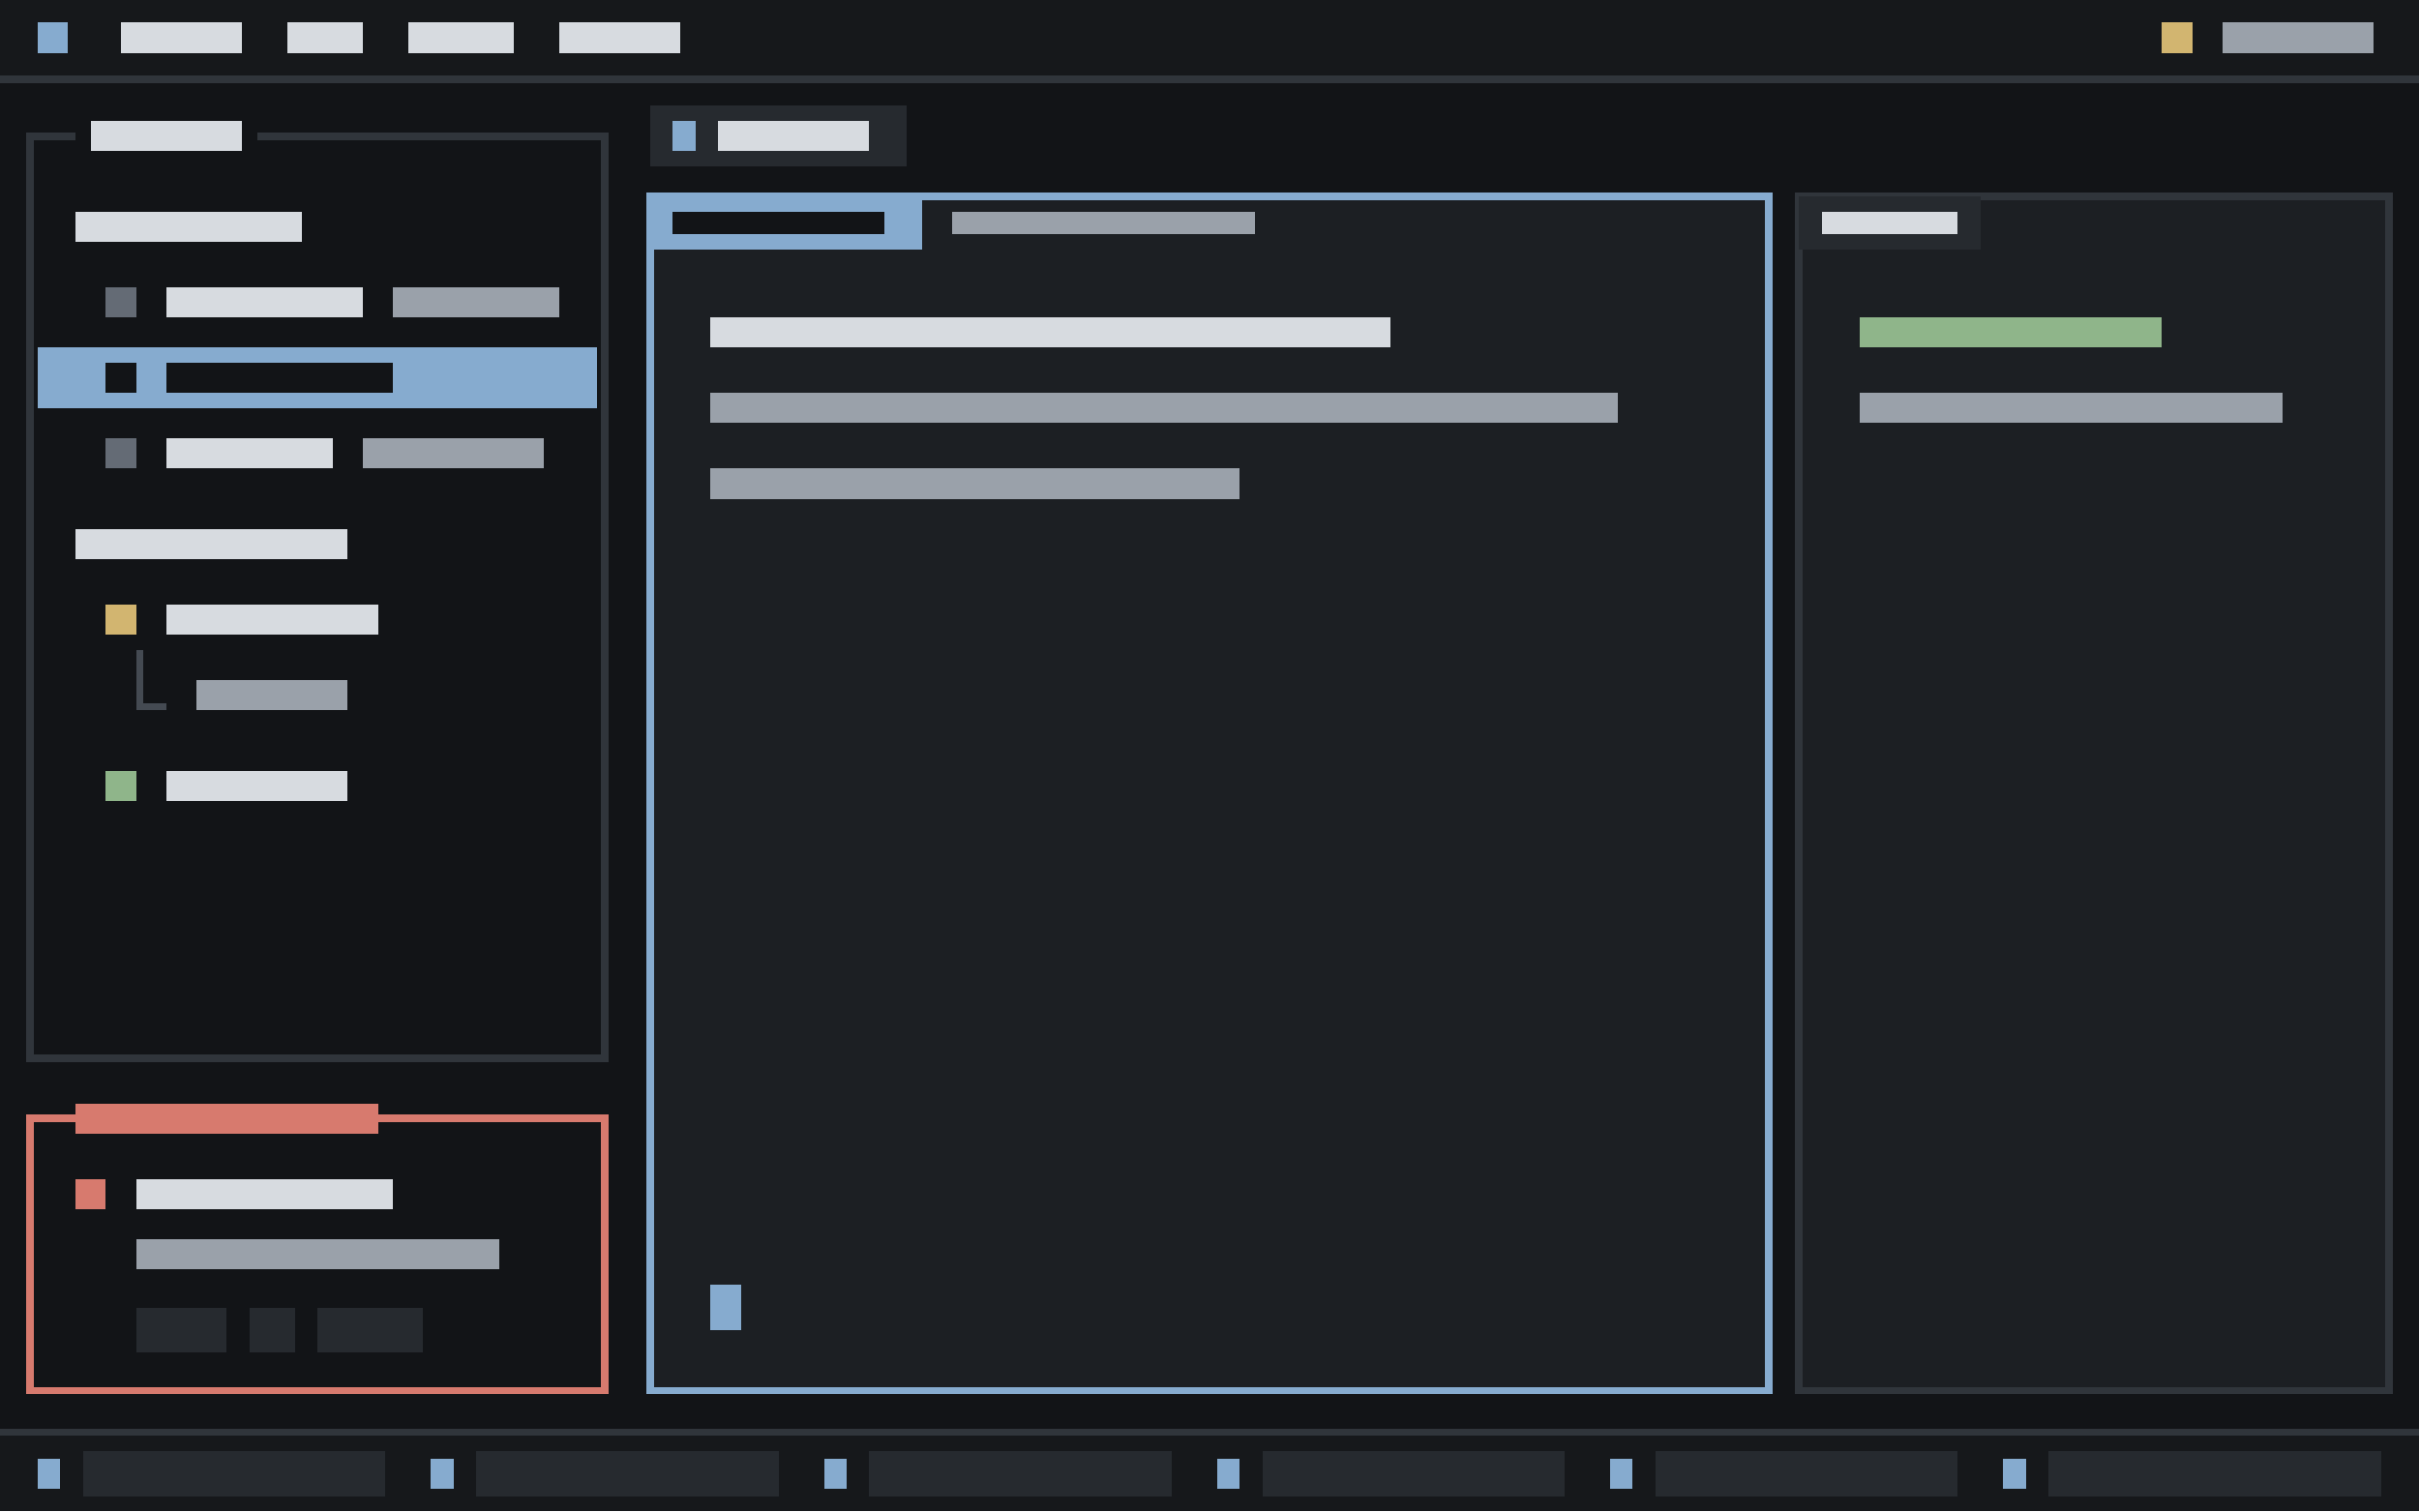
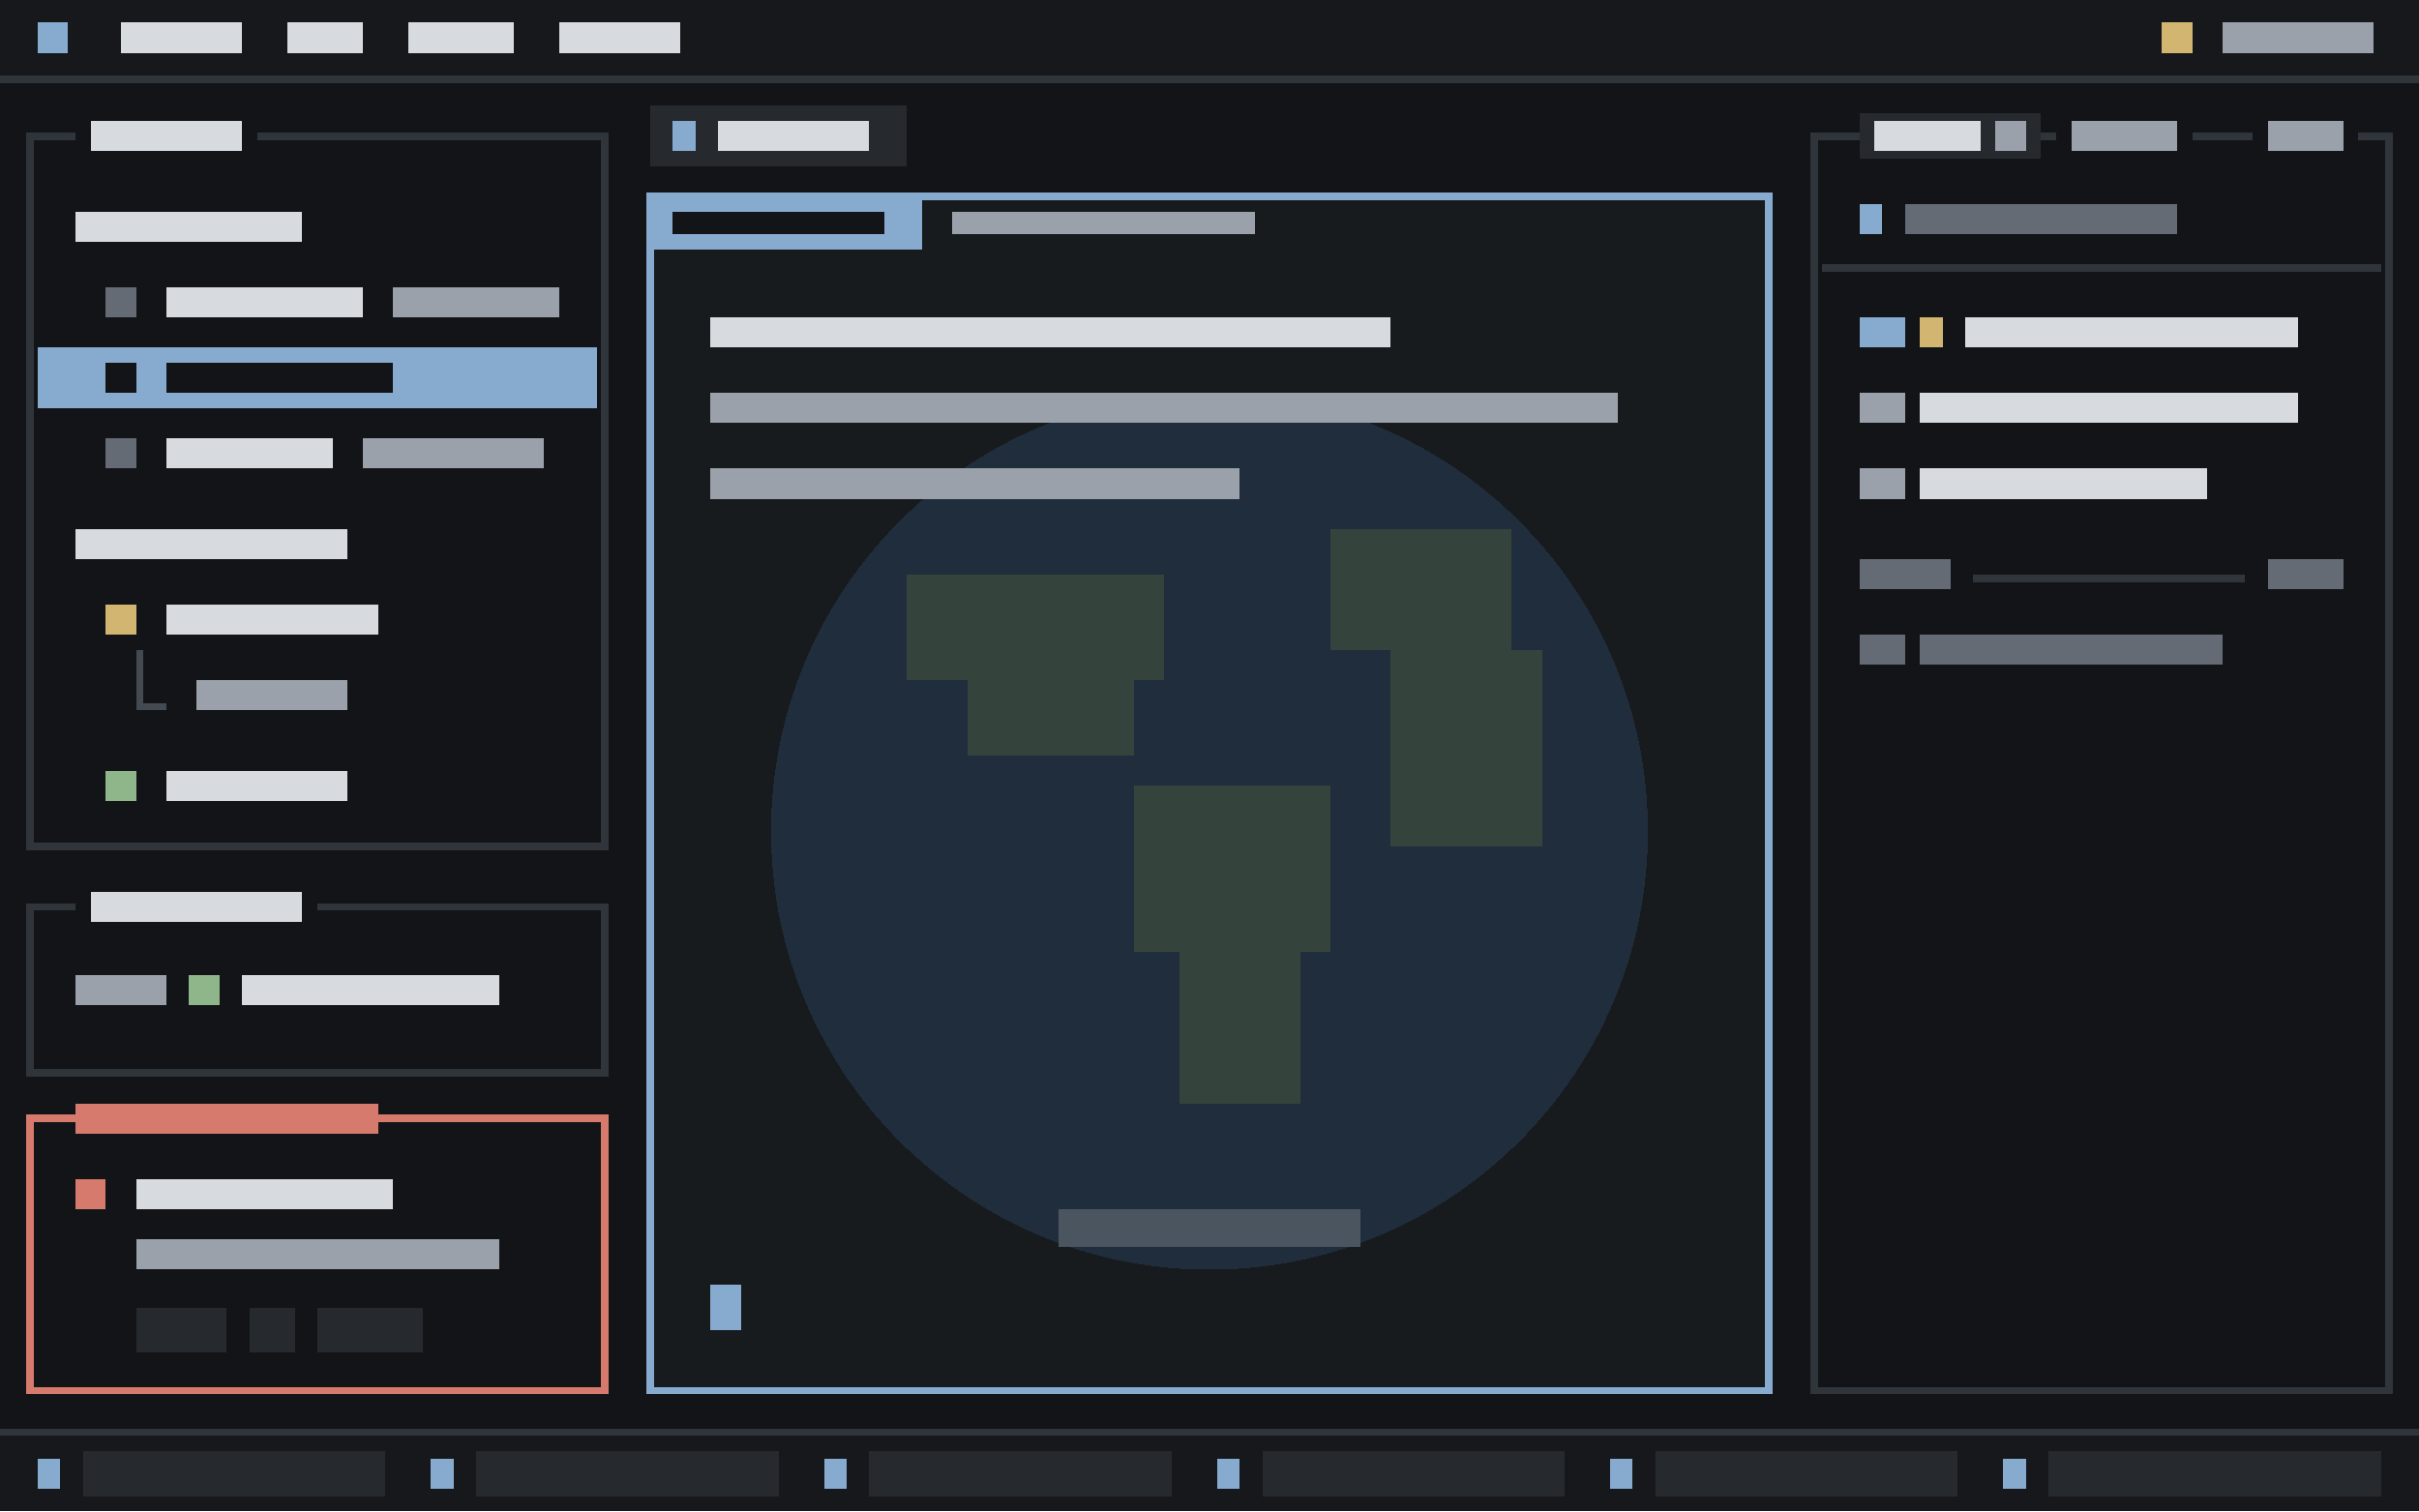
<svg xmlns="http://www.w3.org/2000/svg" viewBox="0 0 320 200" shape-rendering="crispEdges">
  <rect width="320" height="200" fill="#121417" />
  <rect width="320" height="10" fill="#16181b" />
  <rect y="10" width="320" height="1" fill="#30353b" />
  <rect x="5" y="3" width="4" height="4" fill="#86abcf" />
  <rect x="16" y="3" width="16" height="4" fill="#d7dbe0" />
  <rect x="38" y="3" width="10" height="4" fill="#d7dbe0" />
  <rect x="54" y="3" width="14" height="4" fill="#d7dbe0" />
  <rect x="74" y="3" width="16" height="4" fill="#d7dbe0" />
  <rect x="286" y="3" width="4" height="4" fill="#d2b570" />
  <rect x="294" y="3" width="20" height="4" fill="#9aa1aa" />
-   <rect x="4" y="18" width="76" height="122" fill="none" stroke="#30353b" />
+   <rect x="4" y="18" width="76" height="94" fill="none" stroke="#30353b" />
  <rect x="10" y="16" width="24" height="4" fill="#121417" />
  <rect x="12" y="16" width="20" height="4" fill="#d7dbe0" />
  <rect x="10" y="28" width="30" height="4" fill="#d7dbe0" />
  <rect x="14" y="38" width="4" height="4" fill="#646b75" />
  <rect x="22" y="38" width="26" height="4" fill="#d7dbe0" />
  <rect x="52" y="38" width="22" height="4" fill="#9aa1aa" />
  <rect x="5" y="46" width="74" height="8" fill="#86abcf" />
  <rect x="14" y="48" width="4" height="4" fill="#121417" />
  <rect x="22" y="48" width="30" height="4" fill="#121417" />
  <rect x="14" y="58" width="4" height="4" fill="#646b75" />
  <rect x="22" y="58" width="22" height="4" fill="#d7dbe0" />
  <rect x="48" y="58" width="24" height="4" fill="#9aa1aa" />
  <rect x="10" y="70" width="36" height="4" fill="#d7dbe0" />
  <rect x="14" y="80" width="4" height="4" fill="#d2b570" />
  <rect x="22" y="80" width="28" height="4" fill="#d7dbe0" />
  <rect x="18" y="86" width="1" height="8" fill="#444a52" />
  <rect x="18" y="93" width="4" height="1" fill="#444a52" />
  <rect x="26" y="90" width="20" height="4" fill="#9aa1aa" />
  <rect x="14" y="102" width="4" height="4" fill="#8fb58a" />
  <rect x="22" y="102" width="24" height="4" fill="#d7dbe0" />
+   <rect x="4" y="120" width="76" height="22" fill="none" stroke="#30353b" />
+   <rect x="10" y="118" width="32" height="4" fill="#121417" />
+   <rect x="12" y="118" width="28" height="4" fill="#d7dbe0" />
+   <rect x="10" y="129" width="12" height="4" fill="#9aa1aa" />
+   <rect x="25" y="129" width="4" height="4" fill="#8fb58a" />
+   <rect x="32" y="129" width="34" height="4" fill="#d7dbe0" />
  <rect x="4" y="148" width="76" height="36" fill="none" stroke="#d77a6e" />
  <rect x="10" y="146" width="40" height="4" fill="#d77a6e" />
  <rect x="10" y="156" width="4" height="4" fill="#d77a6e" />
  <rect x="18" y="156" width="34" height="4" fill="#d7dbe0" />
  <rect x="18" y="164" width="48" height="4" fill="#9aa1aa" />
  <rect x="18" y="173" width="12" height="6" fill="#262a2f" />
  <rect x="33" y="173" width="6" height="6" fill="#262a2f" />
  <rect x="42" y="173" width="14" height="6" fill="#262a2f" />
  <rect x="86" y="14" width="34" height="8" fill="#262a2f" />
  <rect x="89" y="16" width="3" height="4" fill="#86abcf" />
  <rect x="95" y="16" width="20" height="4" fill="#d7dbe0" />
-   <rect x="86" y="26" width="148" height="158" fill="#1c1f23" stroke="#86abcf" />
+   <rect x="86" y="26" width="148" height="158" fill="#181b1e" stroke="#86abcf" />
+   <circle cx="160" cy="110" r="58" fill="#202d3c" />
+   <rect x="120" y="76" width="34" height="14" fill="#34443c" />
+   <rect x="128" y="90" width="22" height="10" fill="#34443c" />
+   <rect x="150" y="104" width="26" height="22" fill="#34443c" />
+   <rect x="156" y="126" width="16" height="20" fill="#34443c" />
+   <rect x="176" y="70" width="24" height="16" fill="#34443c" />
+   <rect x="184" y="86" width="20" height="26" fill="#34443c" />
+   <rect x="140" y="160" width="40" height="5" fill="#4a5560" />
  <rect x="86" y="26" width="36" height="7" fill="#86abcf" />
  <rect x="89" y="28" width="28" height="3" fill="#121417" />
  <rect x="126" y="28" width="40" height="3" fill="#9aa1aa" />
  <rect x="94" y="42" width="90" height="4" fill="#d7dbe0" />
  <rect x="94" y="52" width="120" height="4" fill="#9aa1aa" />
  <rect x="94" y="62" width="70" height="4" fill="#9aa1aa" />
  <rect x="94" y="170" width="4" height="6" fill="#86abcf" />
-   <rect x="238" y="26" width="78" height="158" fill="#1c1f23" stroke="#30353b" />
-   <rect x="238" y="26" width="24" height="7" fill="#262a2f" />
-   <rect x="241" y="28" width="18" height="3" fill="#d7dbe0" />
-   <rect x="246" y="42" width="40" height="4" fill="#8fb58a" />
-   <rect x="246" y="52" width="56" height="4" fill="#9aa1aa" />
+   <rect x="240" y="18" width="76" height="166" fill="none" stroke="#30353b" />
+   <rect x="246" y="15" width="24" height="6" fill="#262a2f" />
+   <rect x="248" y="16" width="14" height="4" fill="#d7dbe0" />
+   <rect x="264" y="16" width="4" height="4" fill="#9aa1aa" />
+   <rect x="272" y="16" width="18" height="4" fill="#121417" />
+   <rect x="274" y="16" width="14" height="4" fill="#9aa1aa" />
+   <rect x="298" y="16" width="14" height="4" fill="#121417" />
+   <rect x="300" y="16" width="10" height="4" fill="#9aa1aa" />
+   <rect x="246" y="27" width="3" height="4" fill="#86abcf" />
+   <rect x="252" y="27" width="36" height="4" fill="#646b75" />
+   <rect x="241" y="35" width="74" height="1" fill="#30353b" />
+   <rect x="246" y="42" width="6" height="4" fill="#86abcf" />
+   <rect x="254" y="42" width="3" height="4" fill="#d2b570" />
+   <rect x="260" y="42" width="44" height="4" fill="#d7dbe0" />
+   <rect x="246" y="52" width="6" height="4" fill="#9aa1aa" />
+   <rect x="254" y="52" width="50" height="4" fill="#d7dbe0" />
+   <rect x="246" y="62" width="6" height="4" fill="#9aa1aa" />
+   <rect x="254" y="62" width="38" height="4" fill="#d7dbe0" />
+   <rect x="246" y="74" width="12" height="4" fill="#646b75" />
+   <rect x="261" y="76" width="36" height="1" fill="#30353b" />
+   <rect x="300" y="74" width="10" height="4" fill="#646b75" />
+   <rect x="246" y="84" width="6" height="4" fill="#646b75" />
+   <rect x="254" y="84" width="40" height="4" fill="#646b75" />
  <rect y="189" width="320" height="1" fill="#30353b" />
  <rect y="190" width="320" height="10" fill="#16181b" />
  <rect x="5" y="193" width="3" height="4" fill="#86abcf" />
  <rect x="11" y="192" width="40" height="6" fill="#262a2f" />
  <rect x="57" y="193" width="3" height="4" fill="#86abcf" />
  <rect x="63" y="192" width="40" height="6" fill="#262a2f" />
  <rect x="109" y="193" width="3" height="4" fill="#86abcf" />
  <rect x="115" y="192" width="40" height="6" fill="#262a2f" />
  <rect x="161" y="193" width="3" height="4" fill="#86abcf" />
  <rect x="167" y="192" width="40" height="6" fill="#262a2f" />
  <rect x="213" y="193" width="3" height="4" fill="#86abcf" />
  <rect x="219" y="192" width="40" height="6" fill="#262a2f" />
  <rect x="265" y="193" width="3" height="4" fill="#86abcf" />
  <rect x="271" y="192" width="44" height="6" fill="#262a2f" />
</svg>
